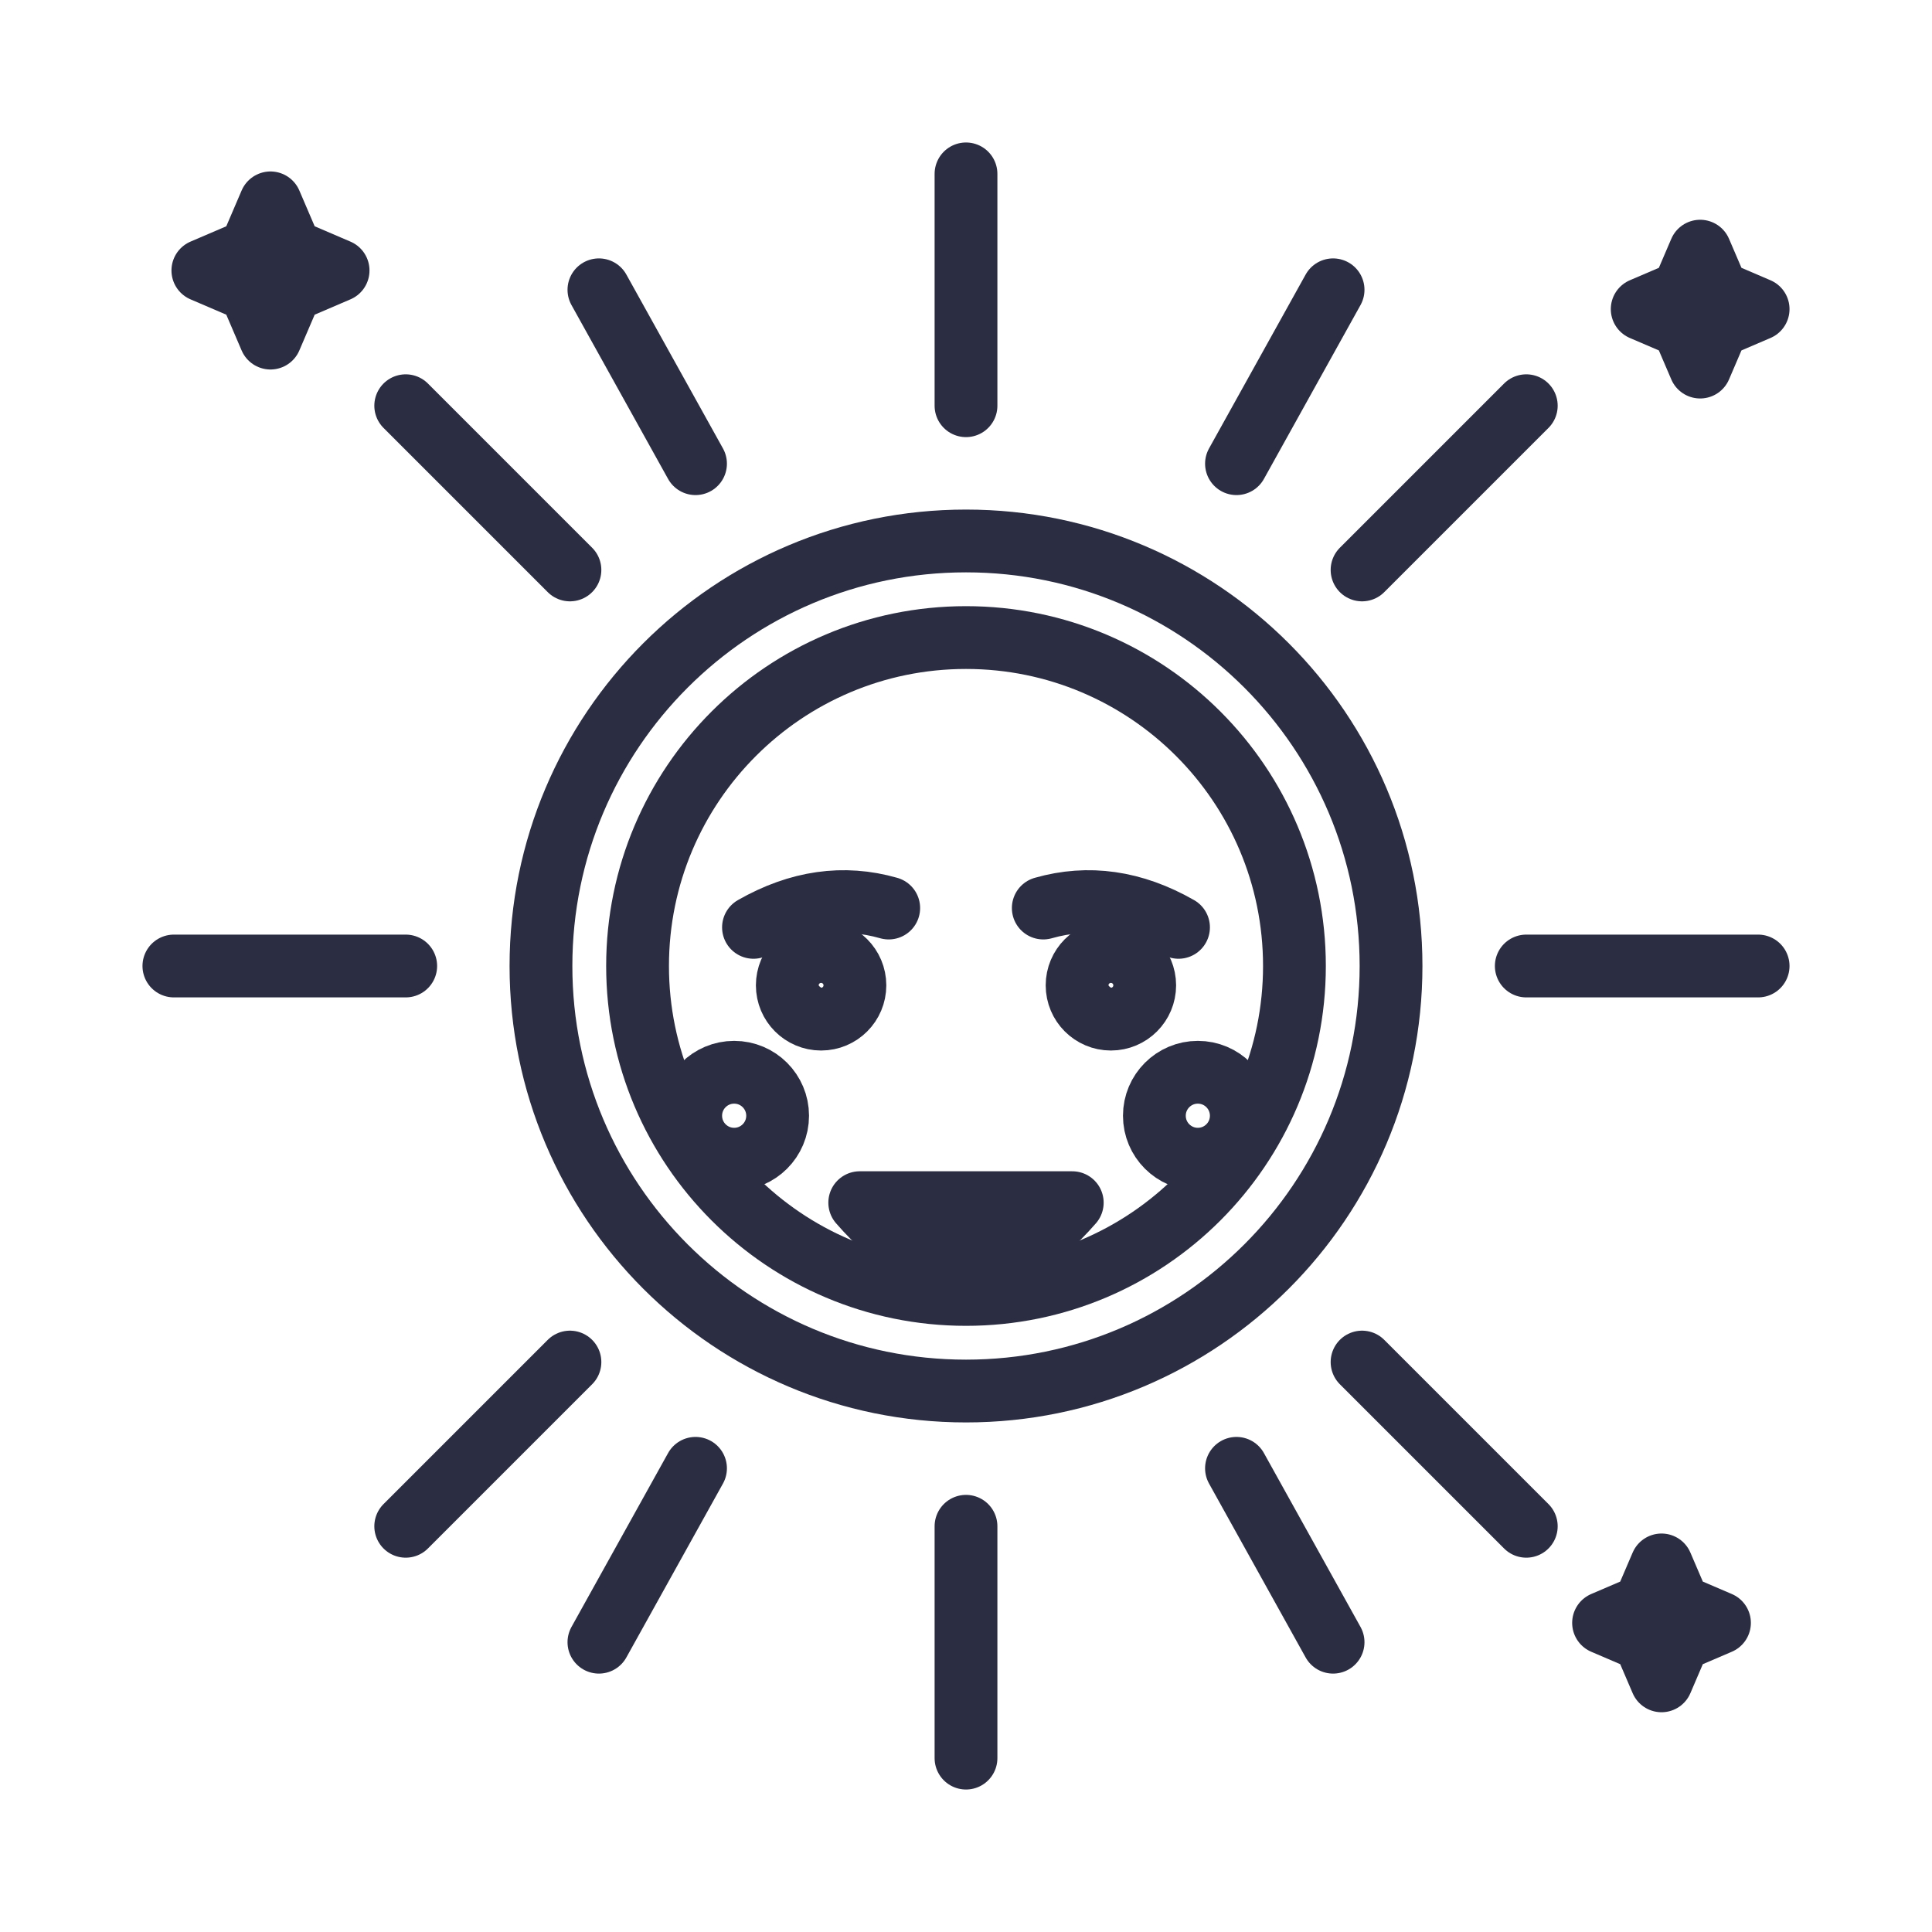
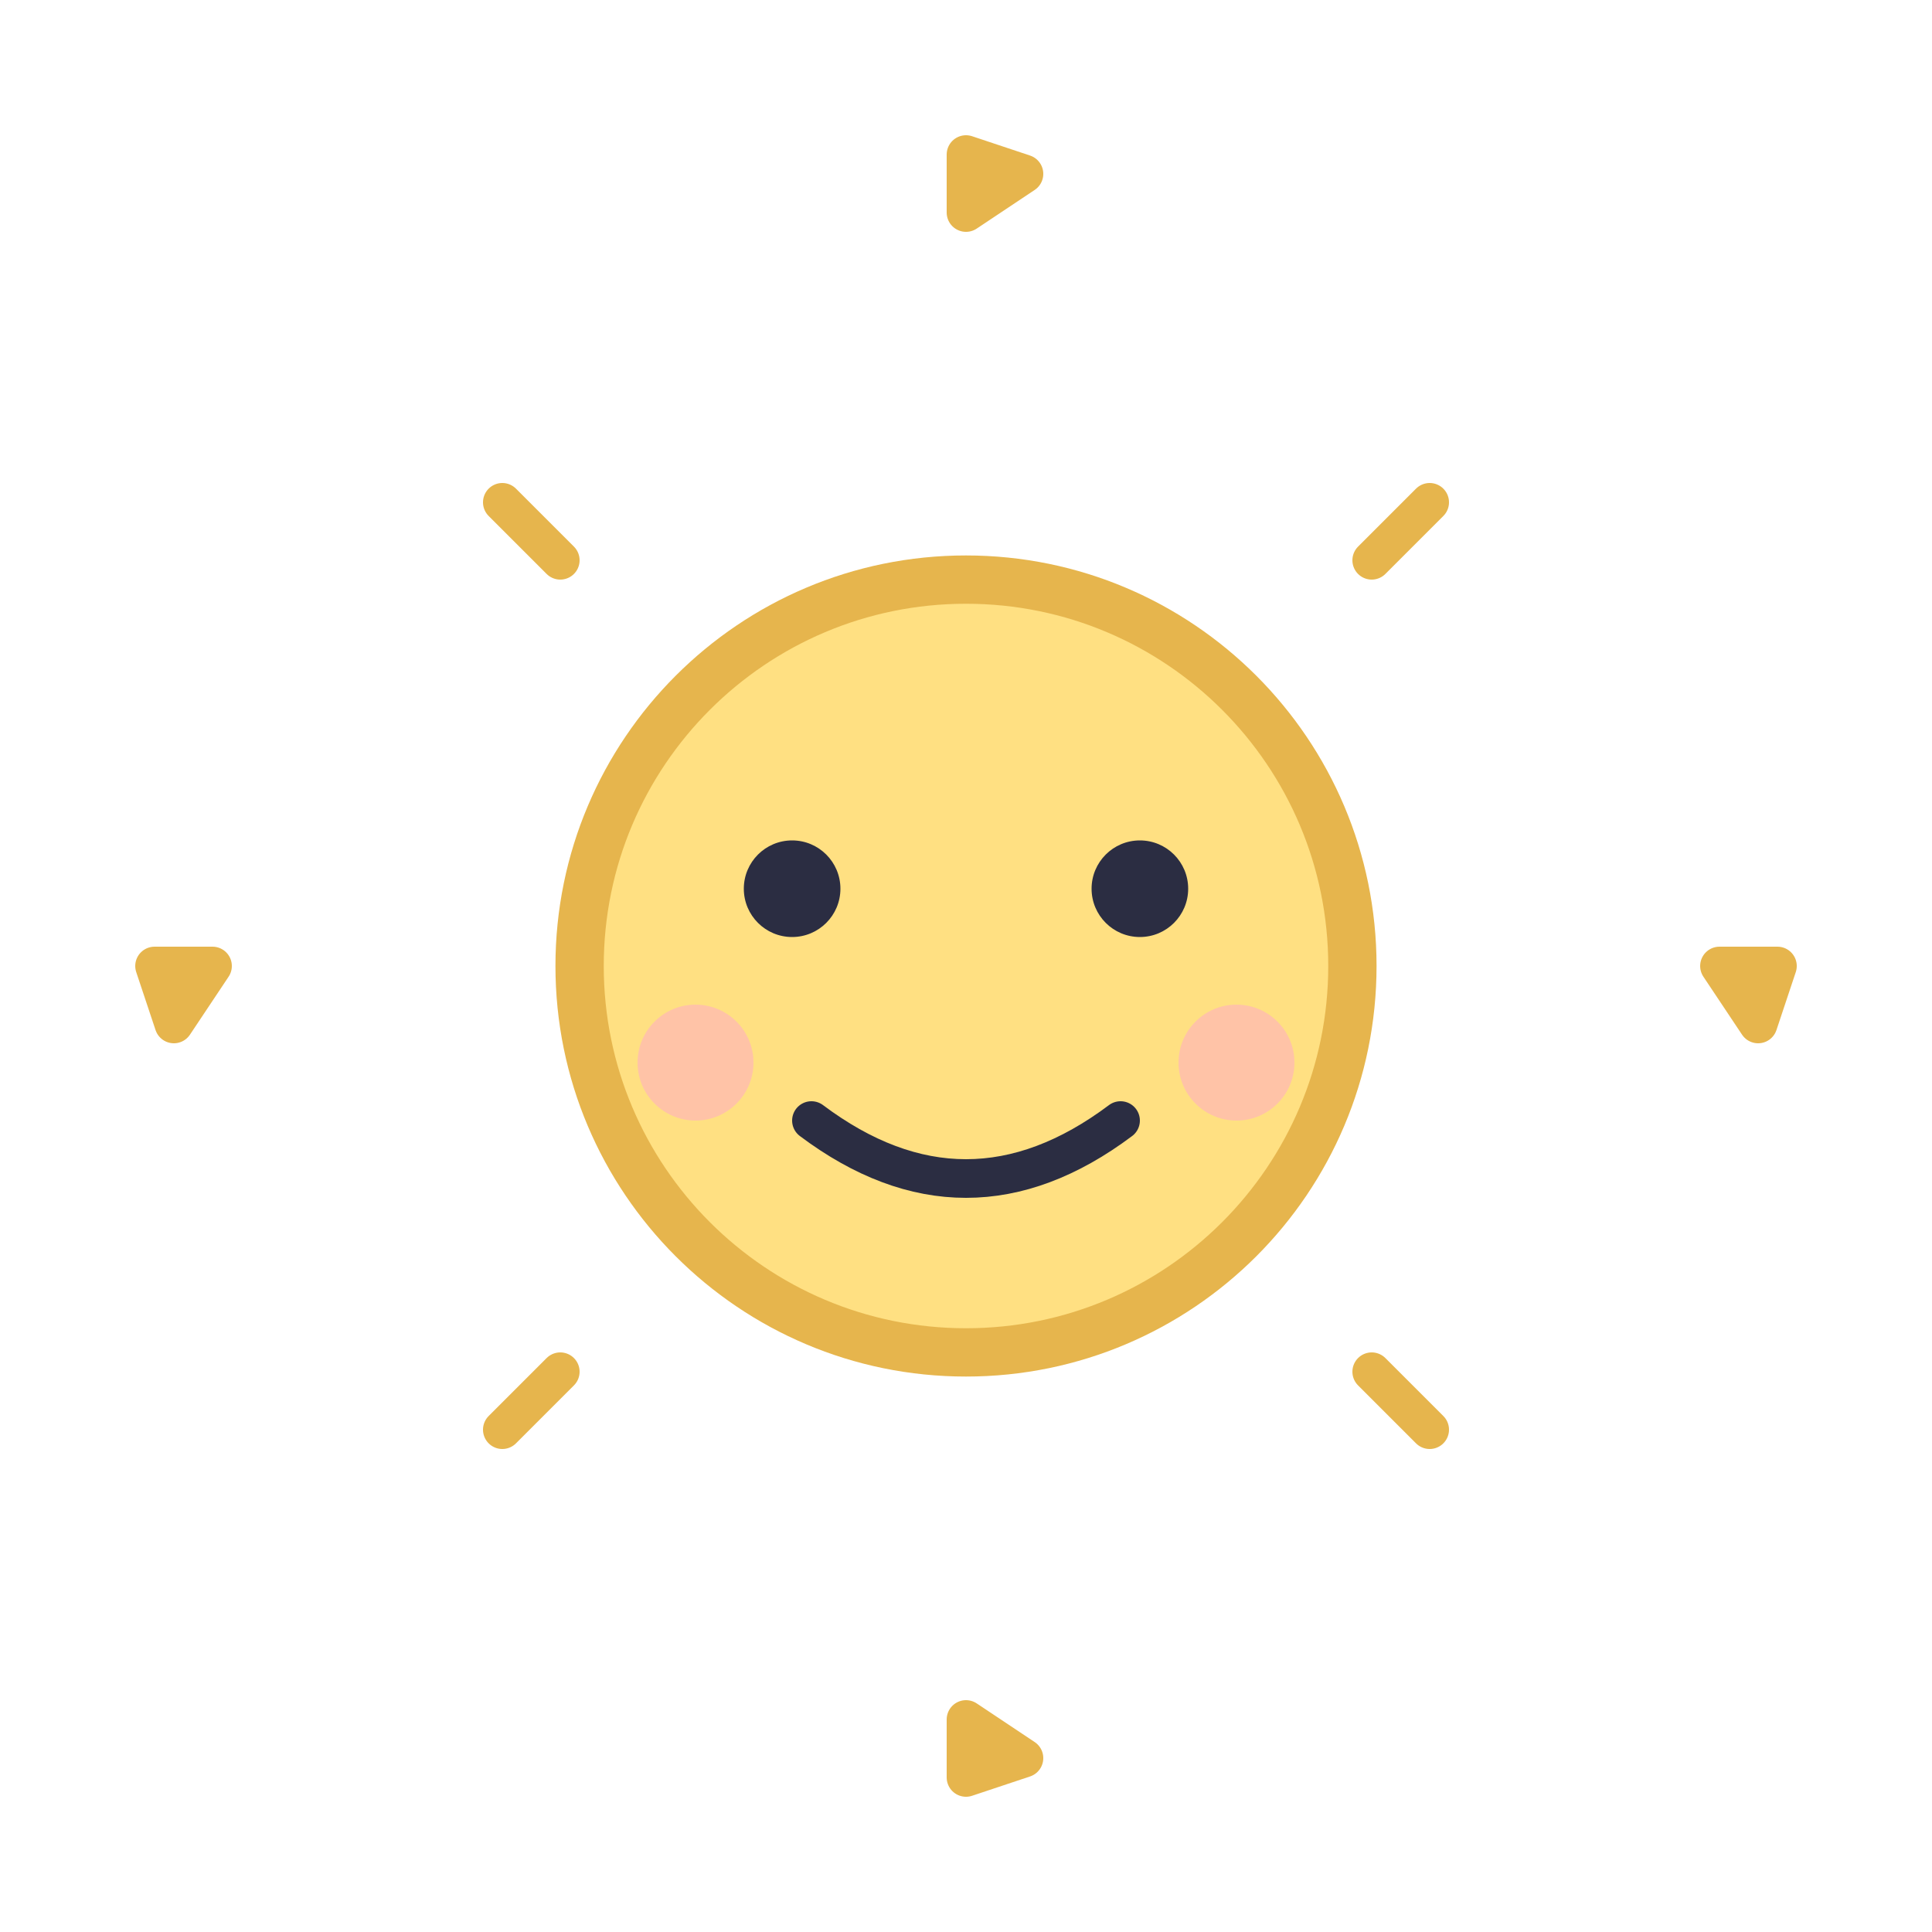
<svg xmlns="http://www.w3.org/2000/svg" viewBox="0 0 200 200">
-   <g fill="none" stroke="#2b2d42" stroke-width="6.5" stroke-linecap="round" stroke-linejoin="round">
-     <circle cx="100" cy="100" r="44" />
-     <circle cx="100" cy="100" r="34" />
-     <path d="M100 42L100 18" />
-     <path d="M100 158L100 182" />
-     <path d="M42 100L18 100" />
-     <path d="M158 100L182 100" />
-     <path d="M59 59L42 42" />
-     <path d="M141 59L158 42" />
-     <path d="M59 141L42 158" />
-     <path d="M141 141L158 158" />
-     <path d="M72 48L62 30" />
-     <path d="M128 48L138 30" />
-     <path d="M72 152L62 170" />
-     <path d="M128 152L138 170" />
-     <path d="M78 96 Q85 92 92 94" />
-     <path d="M108 94 Q115 92 122 96" />
-     <circle cx="85" cy="102" r="3.5" />
-     <circle cx="115" cy="102" r="3.5" />
-     <circle cx="86.225" cy="100.6" r="1.19" />
-     <circle cx="116.225" cy="100.6" r="1.19" />
-     <path d="M89 124.5 Q100 137.15 111 124.5 Z" />
-     <path d="M95.05 130.55 Q100 136.6 104.95 130.55" />
-     <circle cx="76" cy="115.5" r="4.5" />
-     <circle cx="124" cy="115.5" r="4.5" />
-     <polygon points="28,21 30.1,25.9 35,28 30.1,30.1 28,35 25.9,30.1 21,28 25.9,25.9" />
-     <polygon points="172,162 173.8,166.2 178,168 173.8,169.8 172,174 170.2,169.8 166,168 170.2,166.2" />
-     <polygon points="176,26 177.8,30.2 182,32 177.8,33.8 176,38 174.2,33.8 170,32 174.2,30.2" />
-   </g>
+   <path d="M100 22 L100 16 L106 18 L100 22 Z" fill="#ffd166" stroke="#e6b54d" stroke-width="4" stroke-linejoin="round" />
+   <path d="M100 178 L100 184 L106 182 L100 178 Z" fill="#ffd166" stroke="#e6b54d" stroke-width="4" stroke-linejoin="round" />
+   <path d="M22 100 L16 100 L18 106 L22 100 Z" fill="#ffd166" stroke="#e6b54d" stroke-width="4" stroke-linejoin="round" />
+   <path d="M178 100 L184 100 L182 106 L178 100 Z" fill="#ffd166" stroke="#e6b54d" stroke-width="4" stroke-linejoin="round" />
+   <path d="M58 58 L52 52 L56 56 L58 58 Z" fill="#ffd166" stroke="#e6b54d" stroke-width="4" stroke-linejoin="round" />
+   <path d="M142 58 L148 52 L144 56 L142 58 Z" fill="#ffd166" stroke="#e6b54d" stroke-width="4" stroke-linejoin="round" />
+   <path d="M58 142 L52 148 L56 144 L58 142 Z" fill="#ffd166" stroke="#e6b54d" stroke-width="4" stroke-linejoin="round" />
+   <path d="M142 142 L148 148 L144 144 L142 142 Z" fill="#ffd166" stroke="#e6b54d" stroke-width="4" stroke-linejoin="round" />
+   <circle cx="100" cy="100" r="40" fill="#ffe082" stroke="#e6b54d" stroke-width="5" stroke-linejoin="round" />
+   <circle cx="82" cy="92" r="5" fill="#2b2d42" />
+   <circle cx="118" cy="92" r="5" fill="#2b2d42" />
+   <circle cx="72" cy="110" r="6" fill="#ffb7b7" opacity="0.7" />
+   <circle cx="128" cy="110" r="6" fill="#ffb7b7" opacity="0.7" />
+   <path d="M84 116 Q100 128 116 116" fill="none" stroke="#2b2d42" stroke-width="4" stroke-linecap="round" stroke-linejoin="round" />
</svg>
